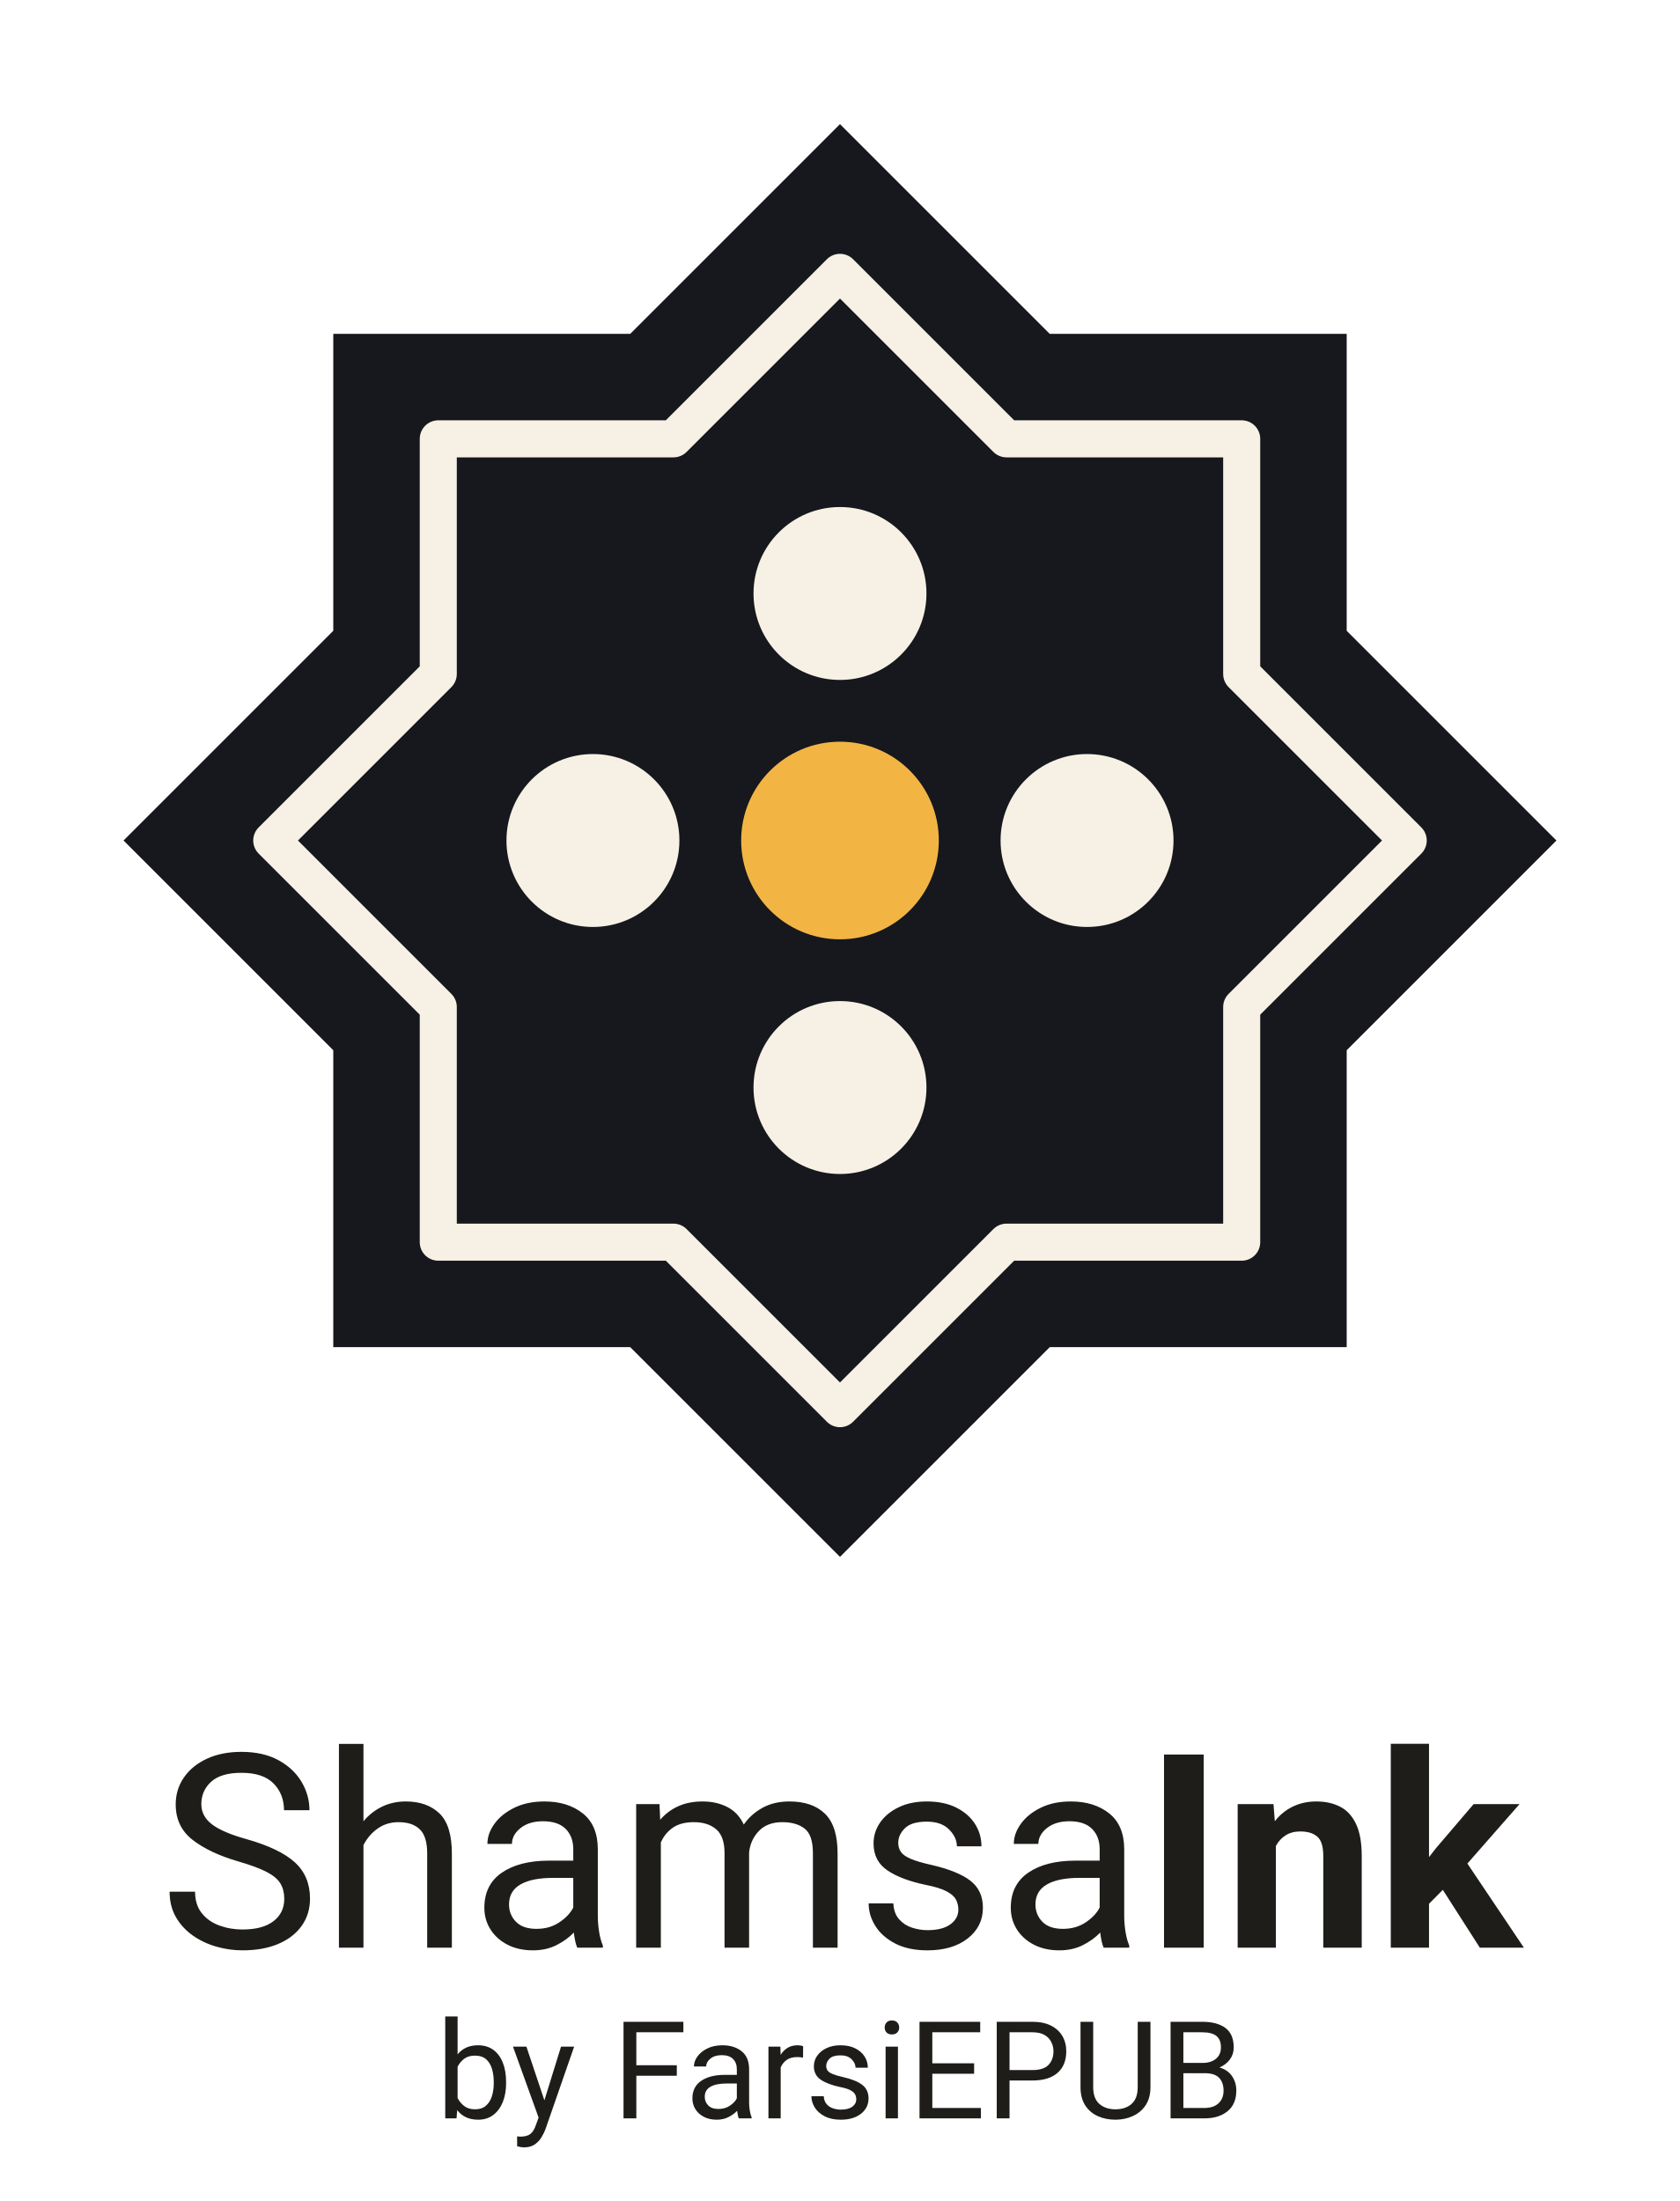
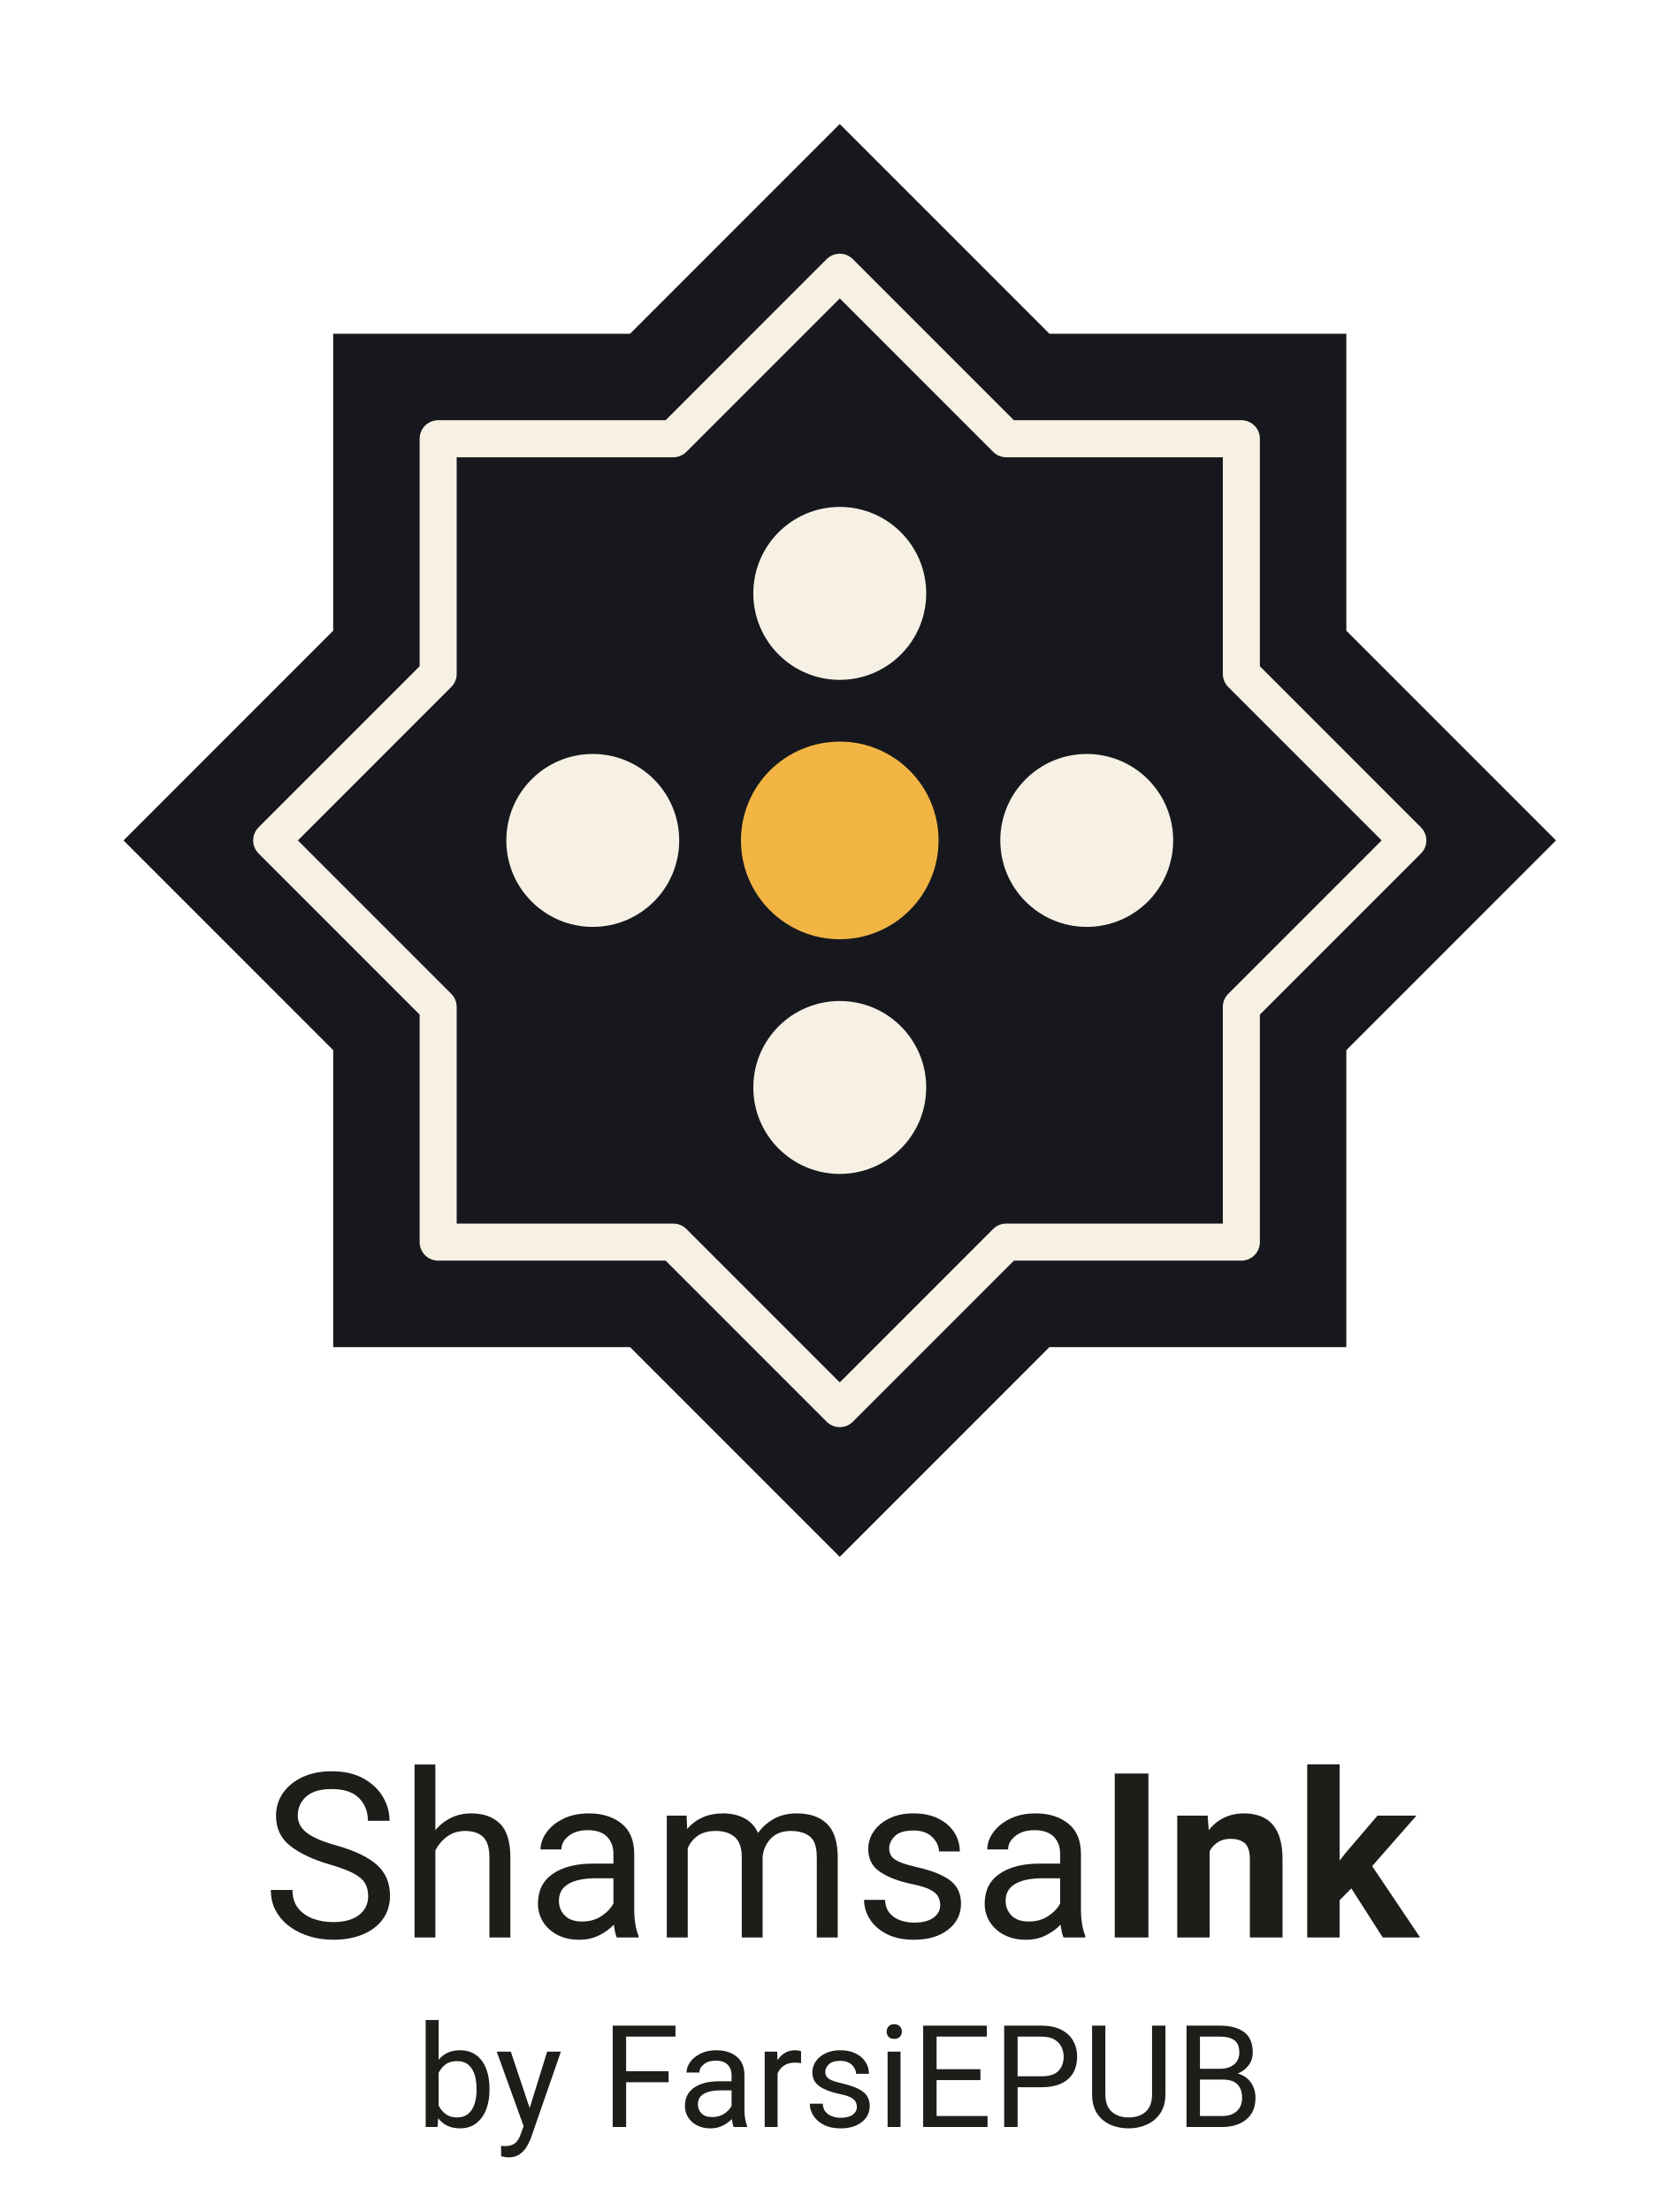
- <svg xmlns="http://www.w3.org/2000/svg" viewBox="-2 -2 68.00 89.05" width="680" height="891" role="img" aria-label="ShamsaInk by FarsiEPUB">
+ <svg xmlns="http://www.w3.org/2000/svg" viewBox="-2 -2 68.00 89.46" width="680" height="895" role="img" aria-label="ShamsaInk by FarsiEPUB">
  <g transform="translate(0.00 0)">
    <path d="M32.00 3.00L40.49 11.49L52.51 11.49L52.51 23.51L61.00 32.00L52.51 40.49L52.51 52.51L40.49 52.51L32.00 61.00L23.51 52.51L11.49 52.51L11.49 40.49L3.00 32.00L11.49 23.51L11.49 11.49L23.51 11.49Z" fill="#16181D" />
    <path d="M32.00 9.00L38.74 15.74L48.26 15.74L48.26 25.26L55.00 32.00L48.26 38.74L48.26 48.26L38.74 48.26L32.00 55.00L25.26 48.26L15.74 48.26L15.74 38.74L9.00 32.00L15.74 25.26L15.74 15.74L25.26 15.74Z" fill="none" stroke="#F6F1E4" stroke-width="1.5" stroke-linejoin="round" />
    <circle cx="32" cy="22" r="3.5" fill="#F6F1E4" />
    <circle cx="22" cy="32" r="3.5" fill="#F6F1E4" />
    <circle cx="42" cy="32" r="3.5" fill="#F6F1E4" />
    <circle cx="32" cy="42" r="3.5" fill="#F6F1E4" />
    <circle cx="32" cy="32" r="5" fill="none" />
    <circle cx="32" cy="32" r="4" fill="#F2B544" />
  </g>
-   <path fill="#1f1d1a" d="M9.506 74.844Q9.506 74.479 9.35 74.221Q9.194 73.963 8.792 73.753Q8.389 73.544 7.647 73.329Q6.487 72.991 5.8 72.459Q5.112 71.927 5.112 71.02Q5.112 70.413 5.443 69.932Q5.773 69.451 6.372 69.172Q6.971 68.893 7.771 68.893Q8.652 68.893 9.267 69.228Q9.882 69.564 10.204 70.104Q10.526 70.644 10.526 71.256H9.495Q9.495 70.601 9.071 70.171Q8.646 69.741 7.771 69.741Q6.944 69.741 6.546 70.104Q6.149 70.466 6.149 71.009Q6.149 71.498 6.581 71.828Q7.014 72.158 7.98 72.427Q9.312 72.803 9.93 73.361Q10.548 73.92 10.548 74.833Q10.548 75.467 10.209 75.939Q9.871 76.412 9.259 76.67Q8.646 76.928 7.819 76.928Q7.277 76.928 6.753 76.777Q6.229 76.627 5.802 76.326Q5.375 76.025 5.12 75.582Q4.865 75.139 4.865 74.554H5.896Q5.896 75.085 6.168 75.424Q6.439 75.762 6.879 75.923Q7.32 76.084 7.819 76.084Q8.63 76.084 9.068 75.749Q9.506 75.413 9.506 74.844ZM12.712 68.57V71.702Q13.024 71.326 13.459 71.114Q13.894 70.901 14.426 70.901Q15.285 70.901 15.787 71.385Q16.29 71.868 16.29 73.012V76.82H15.291V73.001Q15.291 72.319 14.992 72.029Q14.694 71.739 14.13 71.739Q13.652 71.739 13.287 71.997Q12.922 72.255 12.712 72.668V76.82H11.719V68.57ZM21.365 76.82Q21.317 76.713 21.282 76.549Q21.247 76.385 21.226 76.208Q20.946 76.503 20.527 76.716Q20.108 76.928 19.571 76.928Q18.98 76.928 18.537 76.697Q18.094 76.466 17.85 76.076Q17.605 75.687 17.605 75.204Q17.605 74.269 18.314 73.783Q19.023 73.297 20.221 73.297H21.204V72.835Q21.204 72.319 20.895 72.01Q20.586 71.702 19.979 71.702Q19.416 71.702 19.069 71.978Q18.723 72.255 18.723 72.62H17.729Q17.729 72.201 18.014 71.806Q18.298 71.412 18.817 71.156Q19.335 70.901 20.039 70.901Q20.984 70.901 21.591 71.385Q22.198 71.868 22.198 72.846V75.553Q22.198 75.843 22.249 76.17Q22.3 76.498 22.402 76.734V76.82ZM19.716 76.058Q20.253 76.058 20.648 75.789Q21.043 75.521 21.204 75.193V73.995H20.382Q19.528 73.995 19.066 74.261Q18.604 74.527 18.604 75.069Q18.604 75.483 18.884 75.77Q19.163 76.058 19.716 76.058ZM26.086 71.739Q25.555 71.739 25.232 71.965Q24.91 72.19 24.749 72.561V76.82H23.75V71.009H24.695L24.722 71.643Q25.018 71.293 25.447 71.097Q25.877 70.901 26.441 70.901Q27 70.901 27.437 71.124Q27.875 71.347 28.106 71.836Q28.396 71.417 28.861 71.159Q29.325 70.901 29.954 70.901Q30.888 70.901 31.396 71.401Q31.903 71.9 31.903 73.001V76.82H30.904V72.991Q30.904 72.26 30.569 72Q30.233 71.739 29.664 71.739Q29.062 71.739 28.718 72.096Q28.375 72.454 28.321 72.964V76.82H27.327V72.996Q27.327 72.314 26.989 72.027Q26.65 71.739 26.086 71.739ZM36.791 75.279Q36.791 75.064 36.697 74.879Q36.603 74.693 36.316 74.54Q36.028 74.387 35.454 74.274Q34.481 74.07 33.92 73.692Q33.359 73.313 33.359 72.599Q33.359 72.137 33.625 71.753Q33.891 71.369 34.377 71.135Q34.863 70.901 35.513 70.901Q36.211 70.901 36.705 71.148Q37.199 71.396 37.462 71.806Q37.726 72.217 37.726 72.717H36.732Q36.732 72.357 36.418 72.037Q36.104 71.718 35.513 71.718Q34.895 71.718 34.626 71.986Q34.358 72.255 34.358 72.572Q34.358 72.787 34.465 72.942Q34.573 73.098 34.86 73.222Q35.147 73.345 35.695 73.469Q36.77 73.716 37.277 74.108Q37.785 74.5 37.785 75.204Q37.785 75.966 37.17 76.447Q36.555 76.928 35.54 76.928Q34.771 76.928 34.24 76.654Q33.708 76.38 33.434 75.945Q33.16 75.51 33.16 75.026H34.159Q34.181 75.435 34.396 75.674Q34.61 75.913 34.922 76.012Q35.233 76.111 35.54 76.111Q36.146 76.111 36.469 75.875Q36.791 75.639 36.791 75.279ZM42.672 76.82Q42.624 76.713 42.589 76.549Q42.554 76.385 42.533 76.208Q42.253 76.503 41.834 76.716Q41.416 76.928 40.878 76.928Q40.288 76.928 39.844 76.697Q39.401 76.466 39.157 76.076Q38.913 75.687 38.913 75.204Q38.913 74.269 39.622 73.783Q40.331 73.297 41.528 73.297H42.511V72.835Q42.511 72.319 42.202 72.01Q41.894 71.702 41.287 71.702Q40.723 71.702 40.376 71.978Q40.03 72.255 40.03 72.62H39.036Q39.036 72.201 39.321 71.806Q39.605 71.412 40.124 71.156Q40.642 70.901 41.346 70.901Q42.291 70.901 42.898 71.385Q43.505 71.868 43.505 72.846V75.553Q43.505 75.843 43.556 76.17Q43.607 76.498 43.709 76.734V76.82ZM41.023 76.058Q41.561 76.058 41.955 75.789Q42.35 75.521 42.511 75.193V73.995H41.689Q40.835 73.995 40.374 74.261Q39.912 74.527 39.912 75.069Q39.912 75.483 40.191 75.77Q40.47 76.058 41.023 76.058Z" />
-   <path fill="#1f1d1a" d="M46.722 69.0V76.82H45.116V69.0ZM50.632 72.115Q50.283 72.115 50.036 72.274Q49.789 72.432 49.644 72.701V76.82H48.097V71.009H49.547L49.601 71.702Q49.902 71.315 50.329 71.108Q50.756 70.901 51.282 70.901Q51.83 70.901 52.244 71.114Q52.657 71.326 52.888 71.812Q53.119 72.298 53.119 73.114V76.82H51.562V73.109Q51.562 72.534 51.32 72.325Q51.078 72.115 50.632 72.115ZM57.899 76.82 56.401 74.479 55.842 75.042V76.82H54.295V68.565H55.842V73.152L56.138 72.776L57.647 71.009H59.505L57.395 73.415L59.683 76.82Z" />
-   <path fill="#1f1d1a" d="M18.485 82.253V82.31Q18.485 82.734 18.352 83.067Q18.219 83.4 17.967 83.592Q17.714 83.784 17.354 83.784Q17.07 83.784 16.859 83.683Q16.648 83.583 16.506 83.395L16.479 83.73H16.022V79.605H16.522V81.139Q16.664 80.962 16.87 80.866Q17.075 80.771 17.349 80.771Q17.714 80.771 17.968 80.956Q18.222 81.142 18.353 81.476Q18.485 81.81 18.485 82.253ZM17.985 82.31V82.253Q17.985 81.963 17.913 81.722Q17.84 81.48 17.674 81.335Q17.507 81.19 17.225 81.19Q16.954 81.19 16.785 81.32Q16.616 81.45 16.522 81.641V82.906Q16.619 83.099 16.79 83.231Q16.962 83.363 17.231 83.363Q17.499 83.363 17.666 83.22Q17.832 83.078 17.909 82.838Q17.985 82.597 17.985 82.31ZM19.307 80.825 20.035 83.0 20.709 80.825H21.24L20.075 84.179Q20.021 84.321 19.92 84.492Q19.82 84.662 19.648 84.783Q19.476 84.904 19.213 84.904Q19.154 84.904 19.062 84.888Q18.971 84.872 18.933 84.861L18.931 84.458Q18.952 84.461 18.999 84.465Q19.046 84.469 19.065 84.469Q19.32 84.469 19.461 84.366Q19.602 84.262 19.693 83.994L19.801 83.698L18.764 80.825ZM25.395 81.579V82.004H23.757V83.73H23.238V79.82H25.661V80.245H23.757V81.579ZM27.906 83.73Q27.882 83.677 27.864 83.595Q27.847 83.513 27.836 83.424Q27.696 83.572 27.487 83.678Q27.277 83.784 27.009 83.784Q26.714 83.784 26.492 83.669Q26.27 83.553 26.148 83.359Q26.026 83.164 26.026 82.922Q26.026 82.455 26.38 82.212Q26.735 81.969 27.334 81.969H27.825V81.738Q27.825 81.48 27.671 81.326Q27.516 81.171 27.213 81.171Q26.931 81.171 26.758 81.309Q26.585 81.448 26.585 81.63H26.088Q26.088 81.421 26.23 81.224Q26.372 81.026 26.632 80.899Q26.891 80.771 27.243 80.771Q27.715 80.771 28.019 81.013Q28.322 81.254 28.322 81.743V83.097Q28.322 83.242 28.348 83.406Q28.373 83.569 28.424 83.688V83.73ZM27.081 83.349Q27.35 83.349 27.547 83.215Q27.745 83.081 27.825 82.917V82.318H27.414Q26.987 82.318 26.756 82.451Q26.526 82.584 26.526 82.855Q26.526 83.062 26.665 83.205Q26.805 83.349 27.081 83.349ZM30.508 80.809 30.505 81.271Q30.395 81.249 30.264 81.249Q30.009 81.249 29.845 81.363Q29.681 81.477 29.6 81.668V83.73H29.104V80.825H29.587L29.598 81.158Q29.708 80.98 29.878 80.876Q30.049 80.771 30.288 80.771Q30.342 80.771 30.411 80.783Q30.481 80.795 30.508 80.809ZM32.659 82.96Q32.659 82.852 32.612 82.76Q32.565 82.667 32.422 82.59Q32.278 82.514 31.991 82.458Q31.505 82.355 31.224 82.166Q30.943 81.977 30.943 81.62Q30.943 81.389 31.076 81.197Q31.209 81.005 31.452 80.888Q31.695 80.771 32.02 80.771Q32.369 80.771 32.616 80.895Q32.863 81.018 32.995 81.224Q33.127 81.429 33.127 81.679H32.63Q32.63 81.499 32.473 81.339Q32.316 81.179 32.02 81.179Q31.711 81.179 31.577 81.313Q31.443 81.448 31.443 81.606Q31.443 81.714 31.496 81.792Q31.55 81.869 31.694 81.931Q31.838 81.993 32.111 82.055Q32.649 82.178 32.902 82.374Q33.156 82.57 33.156 82.922Q33.156 83.303 32.849 83.544Q32.541 83.784 32.034 83.784Q31.65 83.784 31.384 83.647Q31.118 83.51 30.981 83.293Q30.844 83.075 30.844 82.833H31.343Q31.354 83.038 31.462 83.157Q31.569 83.277 31.725 83.326Q31.88 83.376 32.034 83.376Q32.337 83.376 32.498 83.258Q32.659 83.14 32.659 82.96ZM33.809 80.054Q33.809 79.933 33.883 79.85Q33.956 79.767 34.101 79.767Q34.244 79.767 34.32 79.85Q34.397 79.933 34.397 80.054Q34.397 80.169 34.32 80.251Q34.244 80.333 34.101 80.333Q33.956 80.333 33.883 80.251Q33.809 80.169 33.809 80.054ZM34.346 80.825V83.73H33.846V80.825ZM37.703 83.309V83.73H35.219V79.82H37.676V80.245H35.737V81.501H37.429V81.923H35.737V83.309ZM39.787 82.197H38.863V83.73H38.345V79.82H39.787Q40.23 79.82 40.536 79.973Q40.842 80.126 41.001 80.396Q41.159 80.666 41.159 81.013Q41.159 81.579 40.806 81.888Q40.453 82.197 39.787 82.197ZM39.787 80.245H38.863V81.775H39.787Q40.243 81.775 40.442 81.563Q40.641 81.351 40.641 81.018Q40.641 80.817 40.553 80.639Q40.466 80.462 40.278 80.353Q40.09 80.245 39.787 80.245ZM44.051 79.82H44.567V82.466Q44.567 82.906 44.371 83.199Q44.175 83.491 43.851 83.638Q43.528 83.784 43.149 83.784Q42.752 83.784 42.431 83.638Q42.11 83.491 41.923 83.199Q41.736 82.906 41.736 82.466V79.82H42.249V82.466Q42.249 82.925 42.498 83.144Q42.746 83.363 43.149 83.363Q43.557 83.363 43.804 83.144Q44.051 82.925 44.051 82.466ZM46.75 83.73H45.381V79.82H46.662Q47.263 79.82 47.6 80.069Q47.937 80.317 47.937 80.862Q47.937 81.134 47.783 81.344Q47.629 81.555 47.36 81.671Q47.69 81.762 47.866 82.017Q48.042 82.272 48.042 82.603Q48.042 83.15 47.689 83.44Q47.336 83.73 46.75 83.73ZM46.662 80.245H45.899V81.485H46.678Q47.014 81.485 47.216 81.319Q47.419 81.152 47.419 80.857Q47.419 80.535 47.232 80.39Q47.046 80.245 46.662 80.245ZM47.526 82.608Q47.526 82.28 47.348 82.091Q47.169 81.902 46.775 81.902H45.899V83.309H46.75Q47.118 83.309 47.322 83.12Q47.526 82.93 47.526 82.608Z" />
+   <path fill="#1f1d1a" d="M12.906 74.731Q12.906 74.421 12.773 74.203Q12.641 73.984 12.299 73.806Q11.957 73.628 11.328 73.446Q10.343 73.158 9.76 72.707Q9.176 72.256 9.176 71.485Q9.176 70.97 9.456 70.562Q9.737 70.154 10.245 69.917Q10.754 69.68 11.433 69.68Q12.181 69.68 12.703 69.965Q13.225 70.25 13.498 70.708Q13.772 71.166 13.772 71.686H12.896Q12.896 71.13 12.536 70.765Q12.176 70.4 11.433 70.4Q10.731 70.4 10.393 70.708Q10.056 71.016 10.056 71.476Q10.056 71.891 10.423 72.171Q10.79 72.452 11.611 72.68Q12.741 72.999 13.266 73.473Q13.79 73.947 13.79 74.722Q13.79 75.26 13.503 75.662Q13.216 76.063 12.696 76.282Q12.176 76.5 11.474 76.5Q11.013 76.5 10.569 76.373Q10.124 76.245 9.762 75.99Q9.399 75.734 9.183 75.358Q8.966 74.982 8.966 74.485H9.842Q9.842 74.937 10.072 75.224Q10.302 75.511 10.676 75.648Q11.05 75.785 11.474 75.785Q12.162 75.785 12.534 75.5Q12.906 75.215 12.906 74.731ZM15.628 69.406V72.064Q15.892 71.745 16.261 71.565Q16.631 71.385 17.082 71.385Q17.811 71.385 18.238 71.795Q18.664 72.206 18.664 73.177V76.409H17.816V73.168Q17.816 72.589 17.563 72.342Q17.31 72.096 16.831 72.096Q16.425 72.096 16.115 72.315Q15.805 72.534 15.628 72.885V76.409H14.784V69.406ZM22.973 76.409Q22.932 76.318 22.902 76.179Q22.872 76.04 22.854 75.889Q22.617 76.14 22.261 76.32Q21.906 76.5 21.45 76.5Q20.948 76.5 20.572 76.304Q20.196 76.108 19.988 75.778Q19.781 75.447 19.781 75.037Q19.781 74.244 20.383 73.831Q20.985 73.418 22.001 73.418H22.836V73.026Q22.836 72.589 22.574 72.326Q22.311 72.064 21.796 72.064Q21.318 72.064 21.023 72.299Q20.729 72.534 20.729 72.844H19.886Q19.886 72.488 20.128 72.153Q20.369 71.818 20.809 71.601Q21.249 71.385 21.846 71.385Q22.649 71.385 23.164 71.795Q23.679 72.206 23.679 73.035V75.333Q23.679 75.579 23.723 75.858Q23.766 76.136 23.853 76.336V76.409ZM21.573 75.762Q22.029 75.762 22.364 75.534Q22.699 75.306 22.836 75.028V74.011H22.138Q21.413 74.011 21.021 74.237Q20.629 74.462 20.629 74.923Q20.629 75.274 20.866 75.518Q21.103 75.762 21.573 75.762ZM26.98 72.096Q26.529 72.096 26.255 72.288Q25.982 72.479 25.845 72.794V76.409H24.997V71.476H25.799L25.822 72.014Q26.073 71.718 26.438 71.551Q26.802 71.385 27.281 71.385Q27.755 71.385 28.127 71.574Q28.498 71.763 28.694 72.178Q28.941 71.823 29.335 71.604Q29.729 71.385 30.263 71.385Q31.056 71.385 31.487 71.809Q31.918 72.233 31.918 73.168V76.409H31.07V73.158Q31.07 72.538 30.785 72.317Q30.5 72.096 30.017 72.096Q29.506 72.096 29.214 72.399Q28.922 72.703 28.877 73.136V76.409H28.033V73.163Q28.033 72.584 27.746 72.34Q27.459 72.096 26.98 72.096ZM36.067 75.101Q36.067 74.918 35.987 74.761Q35.907 74.604 35.663 74.474Q35.419 74.344 34.932 74.248Q34.106 74.075 33.63 73.753Q33.154 73.432 33.154 72.826Q33.154 72.434 33.379 72.108Q33.605 71.782 34.017 71.583Q34.43 71.385 34.982 71.385Q35.575 71.385 35.994 71.595Q36.413 71.804 36.637 72.153Q36.86 72.502 36.86 72.926H36.017Q36.017 72.62 35.75 72.349Q35.483 72.078 34.982 72.078Q34.457 72.078 34.23 72.306Q34.002 72.534 34.002 72.803Q34.002 72.985 34.093 73.117Q34.184 73.25 34.428 73.354Q34.672 73.459 35.137 73.564Q36.049 73.774 36.48 74.107Q36.91 74.44 36.91 75.037Q36.91 75.684 36.388 76.092Q35.866 76.5 35.005 76.5Q34.353 76.5 33.901 76.268Q33.45 76.035 33.217 75.666Q32.985 75.297 32.985 74.886H33.833Q33.851 75.233 34.033 75.436Q34.216 75.639 34.48 75.723Q34.745 75.807 35.005 75.807Q35.52 75.807 35.793 75.607Q36.067 75.406 36.067 75.101ZM41.059 76.409Q41.018 76.318 40.989 76.179Q40.959 76.04 40.941 75.889Q40.704 76.14 40.348 76.32Q39.992 76.5 39.537 76.5Q39.035 76.5 38.659 76.304Q38.283 76.108 38.075 75.778Q37.868 75.447 37.868 75.037Q37.868 74.244 38.47 73.831Q39.071 73.418 40.088 73.418H40.923V73.026Q40.923 72.589 40.66 72.326Q40.398 72.064 39.883 72.064Q39.404 72.064 39.11 72.299Q38.816 72.534 38.816 72.844H37.973Q37.973 72.488 38.214 72.153Q38.456 71.818 38.896 71.601Q39.336 71.385 39.933 71.385Q40.736 71.385 41.251 71.795Q41.766 72.206 41.766 73.035V75.333Q41.766 75.579 41.809 75.858Q41.853 76.136 41.939 76.336V76.409ZM39.66 75.762Q40.116 75.762 40.451 75.534Q40.786 75.306 40.923 75.028V74.011H40.225Q39.5 74.011 39.108 74.237Q38.716 74.462 38.716 74.923Q38.716 75.274 38.953 75.518Q39.19 75.762 39.66 75.762Z" />
+   <path fill="#1f1d1a" d="M44.497 69.771V76.409H43.134V69.771ZM47.816 72.415Q47.52 72.415 47.31 72.55Q47.1 72.684 46.977 72.912V76.409H45.664V71.476H46.895L46.941 72.064Q47.196 71.736 47.559 71.56Q47.921 71.385 48.368 71.385Q48.833 71.385 49.184 71.565Q49.535 71.745 49.731 72.158Q49.927 72.57 49.927 73.263V76.409H48.605V73.259Q48.605 72.771 48.4 72.593Q48.195 72.415 47.816 72.415ZM53.985 76.409 52.713 74.421 52.239 74.9V76.409H50.926V69.402H52.239V73.295L52.49 72.976L53.771 71.476H55.348L53.556 73.519L55.499 76.409Z" />
+   <path fill="#1f1d1a" d="M17.819 82.529V82.588Q17.819 83.033 17.68 83.383Q17.54 83.732 17.276 83.933Q17.011 84.135 16.633 84.135Q16.334 84.135 16.113 84.029Q15.892 83.924 15.743 83.726L15.714 84.079H15.235V79.75H15.76V81.359Q15.909 81.173 16.124 81.073Q16.34 80.973 16.627 80.973Q17.011 80.973 17.277 81.168Q17.543 81.362 17.681 81.713Q17.819 82.064 17.819 82.529ZM17.295 82.588V82.529Q17.295 82.224 17.219 81.971Q17.143 81.717 16.968 81.565Q16.794 81.413 16.498 81.413Q16.213 81.413 16.036 81.55Q15.858 81.686 15.76 81.886V83.213Q15.861 83.416 16.041 83.554Q16.222 83.693 16.503 83.693Q16.785 83.693 16.96 83.543Q17.135 83.394 17.215 83.142Q17.295 82.889 17.295 82.588ZM18.682 81.03 19.445 83.312 20.153 81.03H20.71L19.488 84.549Q19.431 84.698 19.325 84.877Q19.22 85.056 19.039 85.183Q18.859 85.31 18.583 85.31Q18.521 85.31 18.425 85.293Q18.329 85.276 18.29 85.265L18.287 84.842Q18.31 84.845 18.359 84.849Q18.408 84.853 18.428 84.853Q18.696 84.853 18.844 84.745Q18.992 84.636 19.087 84.355L19.2 84.045L18.112 81.03ZM25.07 81.822V82.267H23.351V84.079H22.807V79.976H25.349V80.421H23.351V81.822ZM27.704 84.079Q27.679 84.022 27.661 83.936Q27.642 83.85 27.631 83.757Q27.484 83.912 27.265 84.024Q27.045 84.135 26.763 84.135Q26.453 84.135 26.221 84.014Q25.988 83.893 25.86 83.688Q25.732 83.484 25.732 83.23Q25.732 82.74 26.104 82.485Q26.476 82.23 27.104 82.23H27.62V81.988Q27.62 81.717 27.458 81.555Q27.296 81.393 26.977 81.393Q26.681 81.393 26.5 81.538Q26.318 81.683 26.318 81.875H25.797Q25.797 81.655 25.946 81.448Q26.095 81.241 26.367 81.107Q26.639 80.973 27.008 80.973Q27.504 80.973 27.823 81.227Q28.141 81.481 28.141 81.993V83.414Q28.141 83.566 28.168 83.738Q28.195 83.909 28.248 84.033V84.079ZM26.839 83.678Q27.121 83.678 27.328 83.538Q27.535 83.397 27.62 83.225V82.596H27.189Q26.741 82.596 26.498 82.736Q26.256 82.875 26.256 83.16Q26.256 83.377 26.402 83.528Q26.549 83.678 26.839 83.678ZM30.435 81.013 30.432 81.497Q30.316 81.475 30.178 81.475Q29.911 81.475 29.739 81.595Q29.567 81.714 29.482 81.914V84.079H28.961V81.03H29.468L29.479 81.379Q29.595 81.193 29.774 81.083Q29.953 80.973 30.204 80.973Q30.26 80.973 30.333 80.986Q30.407 80.999 30.435 81.013ZM32.692 83.27Q32.692 83.157 32.642 83.06Q32.593 82.963 32.442 82.882Q32.292 82.802 31.99 82.743Q31.48 82.636 31.186 82.437Q30.891 82.239 30.891 81.864Q30.891 81.621 31.031 81.42Q31.17 81.218 31.425 81.096Q31.68 80.973 32.021 80.973Q32.387 80.973 32.647 81.103Q32.906 81.233 33.044 81.448Q33.182 81.664 33.182 81.926H32.661Q32.661 81.737 32.496 81.569Q32.331 81.402 32.021 81.402Q31.697 81.402 31.556 81.543Q31.415 81.683 31.415 81.85Q31.415 81.962 31.472 82.044Q31.528 82.126 31.679 82.191Q31.83 82.255 32.117 82.32Q32.681 82.45 32.947 82.656Q33.213 82.861 33.213 83.23Q33.213 83.631 32.89 83.883Q32.568 84.135 32.035 84.135Q31.632 84.135 31.353 83.991Q31.074 83.848 30.931 83.619Q30.787 83.391 30.787 83.137H31.311Q31.322 83.352 31.435 83.477Q31.548 83.602 31.711 83.654Q31.875 83.707 32.035 83.707Q32.354 83.707 32.523 83.583Q32.692 83.459 32.692 83.27ZM33.898 80.221Q33.898 80.094 33.975 80.007Q34.053 79.919 34.205 79.919Q34.354 79.919 34.435 80.007Q34.515 80.094 34.515 80.221Q34.515 80.342 34.435 80.428Q34.354 80.514 34.205 80.514Q34.053 80.514 33.975 80.428Q33.898 80.342 33.898 80.221ZM34.461 81.03V84.079H33.937V81.03ZM37.984 83.636V84.079H35.377V79.976H37.955V80.421H35.921V81.74H37.696V82.182H35.921V83.636ZM40.17 82.47H39.201V84.079H38.657V79.976H40.17Q40.635 79.976 40.956 80.136Q41.278 80.297 41.444 80.58Q41.61 80.863 41.61 81.227Q41.61 81.822 41.24 82.146Q40.869 82.47 40.17 82.47ZM40.17 80.421H39.201V82.027H40.17Q40.649 82.027 40.858 81.805Q41.066 81.582 41.066 81.233Q41.066 81.021 40.975 80.835Q40.883 80.649 40.686 80.535Q40.489 80.421 40.17 80.421ZM44.645 79.976H45.186V82.751Q45.186 83.213 44.98 83.521Q44.775 83.828 44.435 83.981Q44.095 84.135 43.698 84.135Q43.281 84.135 42.944 83.981Q42.608 83.828 42.412 83.521Q42.216 83.213 42.216 82.751V79.976H42.754V82.751Q42.754 83.233 43.015 83.463Q43.275 83.693 43.698 83.693Q44.126 83.693 44.386 83.463Q44.645 83.233 44.645 82.751ZM47.477 84.079H46.04V79.976H47.384Q48.015 79.976 48.369 80.236Q48.722 80.497 48.722 81.069Q48.722 81.354 48.56 81.575Q48.398 81.796 48.116 81.917Q48.463 82.013 48.648 82.281Q48.832 82.548 48.832 82.895Q48.832 83.47 48.462 83.774Q48.091 84.079 47.477 84.079ZM47.384 80.421H46.584V81.723H47.401Q47.753 81.723 47.966 81.548Q48.178 81.373 48.178 81.064Q48.178 80.725 47.983 80.573Q47.787 80.421 47.384 80.421ZM48.291 82.901Q48.291 82.557 48.104 82.358Q47.916 82.16 47.502 82.16H46.584V83.636H47.477Q47.863 83.636 48.077 83.438Q48.291 83.239 48.291 82.901Z" />
</svg>
